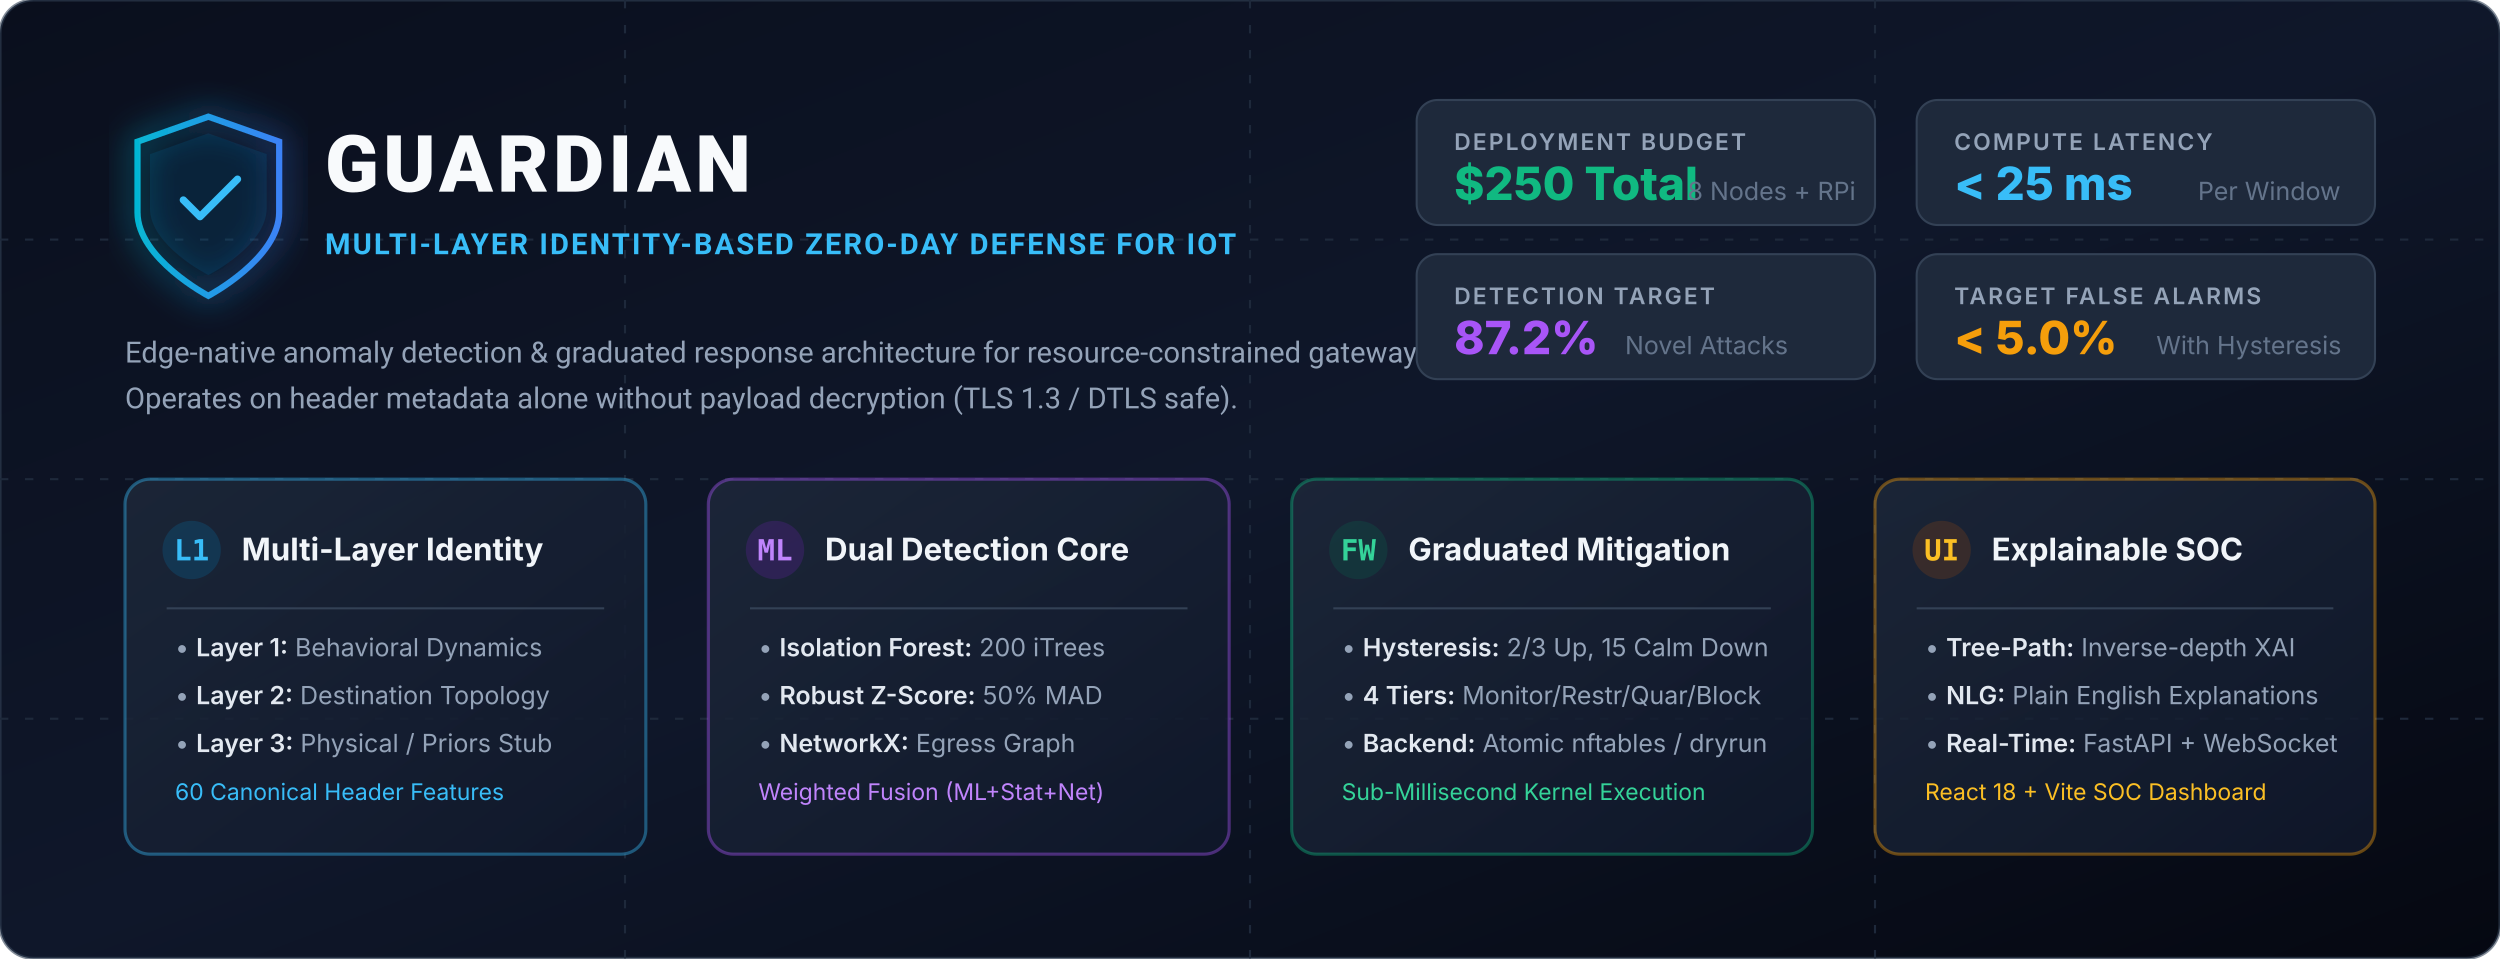
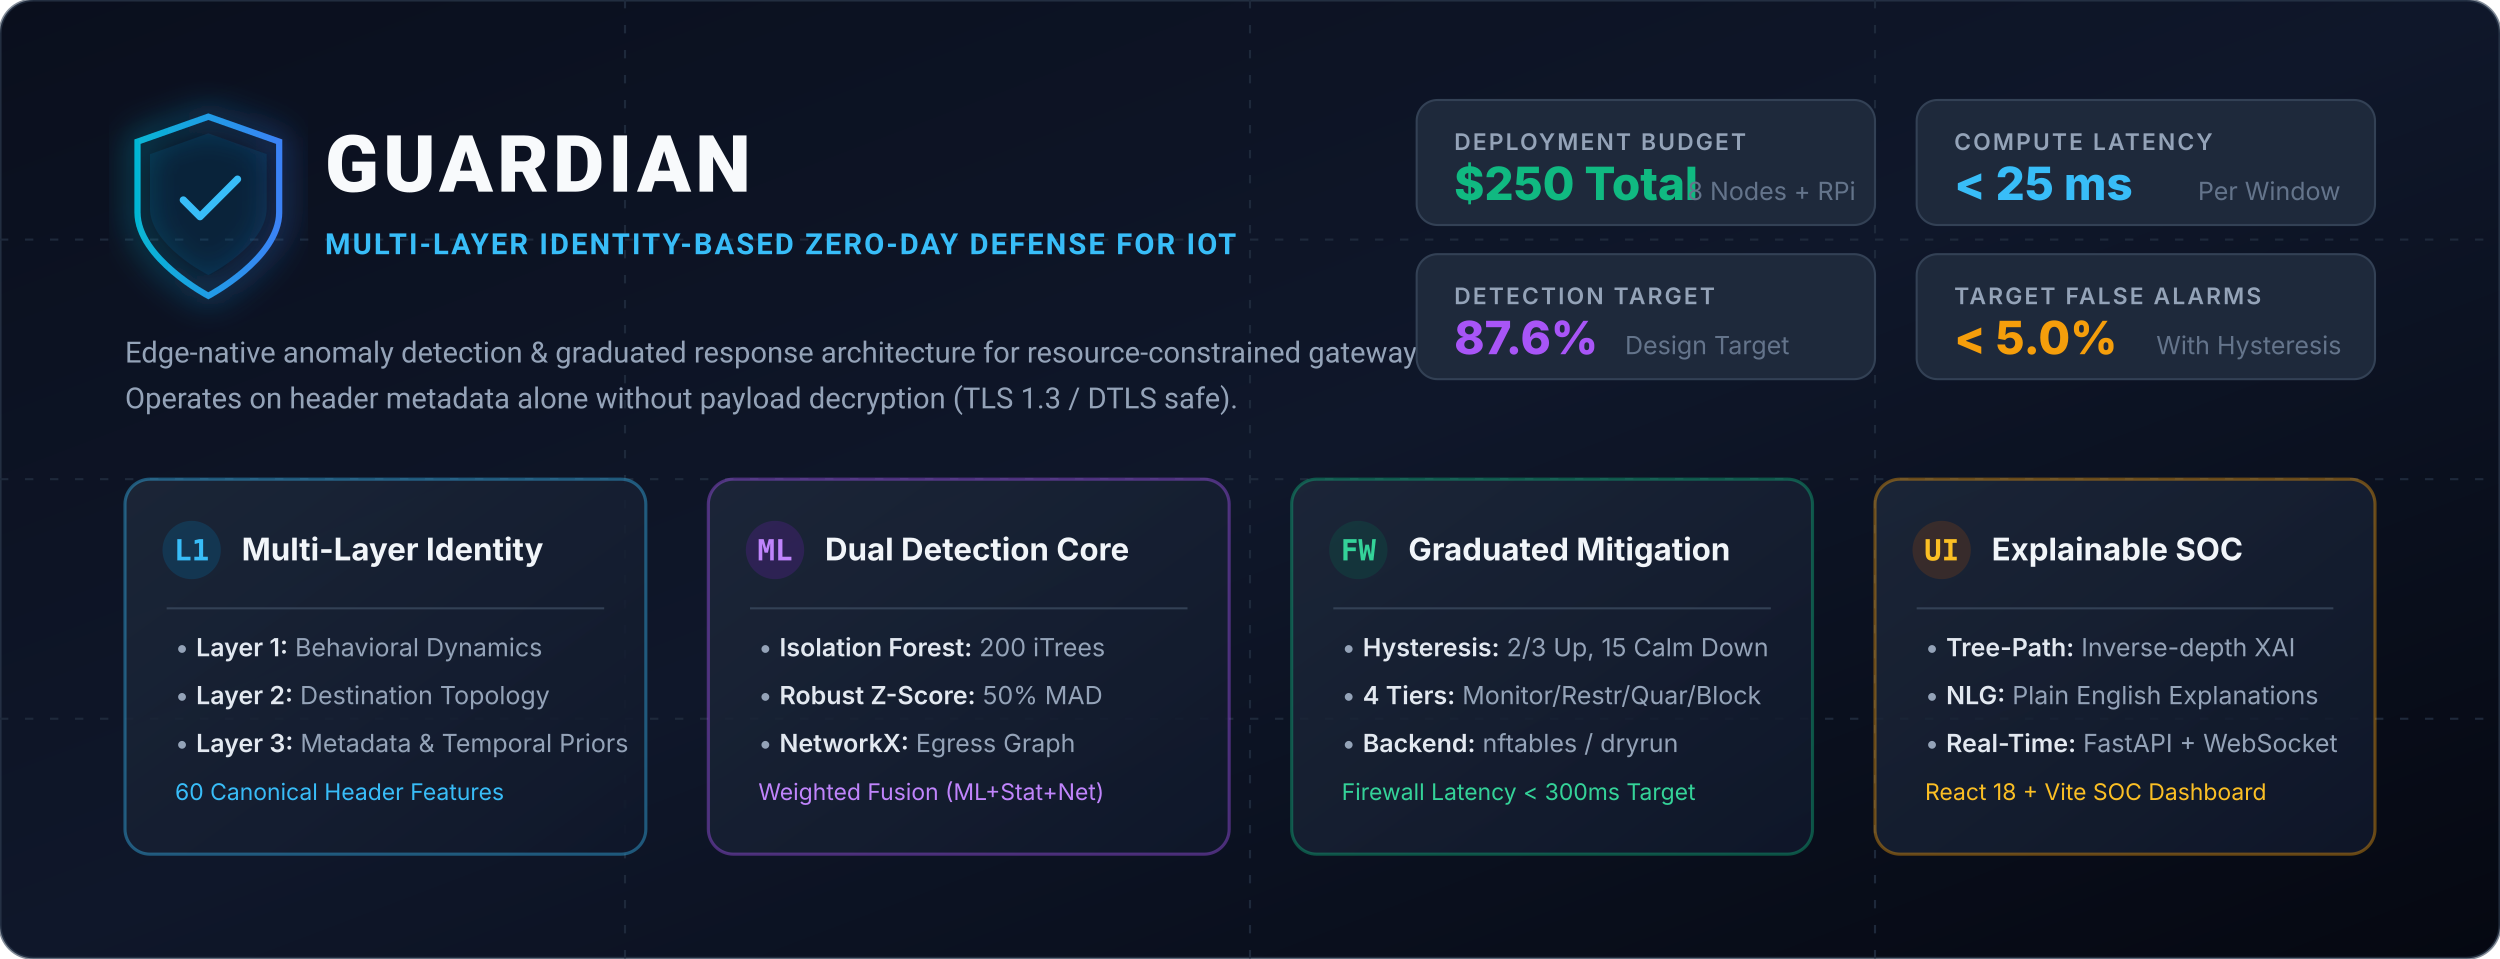
<svg xmlns="http://www.w3.org/2000/svg" viewBox="0 0 1200 460" width="100%" height="100%">
  <defs>
    <linearGradient id="bg-grad" x1="0%" y1="0%" x2="100%" y2="100%">
      <stop offset="0%" stop-color="#0a0f1d" />
      <stop offset="50%" stop-color="#0f172a" />
      <stop offset="100%" stop-color="#050811" />
    </linearGradient>
    <linearGradient id="card-grad" x1="0%" y1="0%" x2="100%" y2="100%">
      <stop offset="0%" stop-color="#1e293b" stop-opacity="0.8" />
      <stop offset="100%" stop-color="#0f172a" stop-opacity="0.9" />
    </linearGradient>
    <linearGradient id="cyan-glow" x1="0%" y1="0%" x2="100%" y2="0%">
      <stop offset="0%" stop-color="#06b6d4" />
      <stop offset="100%" stop-color="#3b82f6" />
    </linearGradient>
    <linearGradient id="purple-glow" x1="0%" y1="0%" x2="100%" y2="0%">
      <stop offset="0%" stop-color="#8b5cf6" />
      <stop offset="100%" stop-color="#ec4899" />
    </linearGradient>
    <linearGradient id="emerald-glow" x1="0%" y1="0%" x2="100%" y2="0%">
      <stop offset="0%" stop-color="#10b981" />
      <stop offset="100%" stop-color="#06b6d4" />
    </linearGradient>
    <filter id="glow" x="-20%" y="-20%" width="140%" height="140%">
      <feGaussianBlur stdDeviation="8" result="blur" />
      <feComposite in="SourceGraphic" in2="blur" operator="over" />
    </filter>
  </defs>
  <rect width="1200" height="460" rx="16" fill="url(#bg-grad)" />
  <rect width="1200" height="460" rx="16" fill="none" stroke="#334155" stroke-width="1.5" stroke-opacity="0.6" />
  <path d="M 0,115 L 1200,115 M 0,230 L 1200,230 M 0,345 L 1200,345" stroke="#1e293b" stroke-width="1" stroke-dasharray="4,8" />
  <path d="M 300,0 L 300,460 M 600,0 L 600,460 M 900,0 L 900,460" stroke="#1e293b" stroke-width="1" stroke-dasharray="4,8" />
  <g transform="translate(60, 48)">
    <path d="M 40,8 L 74,20 L 74,54 C 74,76 40,94 40,94 C 40,94 6,76 6,54 L 6,20 Z" fill="none" stroke="url(#cyan-glow)" stroke-width="3" filter="url(#glow)" />
    <path d="M 40,16 L 68,26 L 68,52 C 68,70 40,84 40,84 C 40,84 12,70 12,52 L 12,26 Z" fill="#0369a1" fill-opacity="0.2" />
    <path d="M 28,48 L 36,56 L 54,38" fill="none" stroke="#38bdf8" stroke-width="3.5" stroke-linecap="round" stroke-linejoin="round" />
    <text x="96" y="44" font-family="-apple-system, BlinkMacSystemFont, 'Segoe UI', Roboto, sans-serif" font-size="38" font-weight="900" fill="#f8fafc" letter-spacing="2">GUARDIAN</text>
    <text x="96" y="74" font-family="-apple-system, BlinkMacSystemFont, 'Segoe UI', Roboto, sans-serif" font-size="14" font-weight="600" fill="#38bdf8" letter-spacing="1">MULTI-LAYER IDENTITY-BASED ZERO-DAY DEFENSE FOR IOT</text>
    <text x="0" y="126" font-family="-apple-system, BlinkMacSystemFont, 'Segoe UI', Roboto, sans-serif" font-size="14" fill="#94a3b8" width="500">
      Edge-native anomaly detection &amp; graduated response architecture for resource-constrained gateways.
    </text>
    <text x="0" y="148" font-family="-apple-system, BlinkMacSystemFont, 'Segoe UI', Roboto, sans-serif" font-size="14" fill="#94a3b8">
      Operates on header metadata alone without payload decryption (TLS 1.3 / DTLS safe).
    </text>
  </g>
  <g transform="translate(60, 230)">
    <rect width="250" height="180" rx="12" fill="url(#card-grad)" stroke="#38bdf8" stroke-width="1.5" stroke-opacity="0.4" />
    <circle cx="32" cy="34" r="14" fill="#0284c7" fill-opacity="0.2" />
    <text x="32" y="39" font-family="monospace" font-size="14" font-weight="bold" fill="#38bdf8" text-anchor="middle">L1</text>
    <text x="56" y="39" font-family="-apple-system, BlinkMacSystemFont, sans-serif" font-size="15" font-weight="bold" fill="#f1f5f9">Multi-Layer Identity</text>
    <path d="M 20,62 L 230,62" stroke="#334155" stroke-width="1" />
    <text x="24" y="85" font-family="-apple-system, BlinkMacSystemFont, sans-serif" font-size="12" fill="#94a3b8">• <tspan fill="#e2e8f0" font-weight="600">Layer 1:</tspan> Behavioral Dynamics</text>
    <text x="24" y="108" font-family="-apple-system, BlinkMacSystemFont, sans-serif" font-size="12" fill="#94a3b8">• <tspan fill="#e2e8f0" font-weight="600">Layer 2:</tspan> Destination Topology</text>
-     <text x="24" y="131" font-family="-apple-system, BlinkMacSystemFont, sans-serif" font-size="12" fill="#94a3b8">• <tspan fill="#e2e8f0" font-weight="600">Layer 3:</tspan> Physical / Priors Stub</text>
+     <text x="24" y="131" font-family="-apple-system, BlinkMacSystemFont, sans-serif" font-size="12" fill="#94a3b8">• <tspan fill="#e2e8f0" font-weight="600">Layer 3:</tspan> Metadata &amp; Temporal Priors</text>
    <text x="24" y="154" font-family="-apple-system, BlinkMacSystemFont, sans-serif" font-size="11" fill="#38bdf8">60 Canonical Header Features</text>
  </g>
  <g transform="translate(340, 230)">
    <rect width="250" height="180" rx="12" fill="url(#card-grad)" stroke="#a855f7" stroke-width="1.5" stroke-opacity="0.4" />
    <circle cx="32" cy="34" r="14" fill="#7e22ce" fill-opacity="0.2" />
    <text x="32" y="39" font-family="monospace" font-size="14" font-weight="bold" fill="#c084fc" text-anchor="middle">ML</text>
    <text x="56" y="39" font-family="-apple-system, BlinkMacSystemFont, sans-serif" font-size="15" font-weight="bold" fill="#f1f5f9">Dual Detection Core</text>
    <path d="M 20,62 L 230,62" stroke="#334155" stroke-width="1" />
    <text x="24" y="85" font-family="-apple-system, BlinkMacSystemFont, sans-serif" font-size="12" fill="#94a3b8">• <tspan fill="#e2e8f0" font-weight="600">Isolation Forest:</tspan> 200 iTrees</text>
    <text x="24" y="108" font-family="-apple-system, BlinkMacSystemFont, sans-serif" font-size="12" fill="#94a3b8">• <tspan fill="#e2e8f0" font-weight="600">Robust Z-Score:</tspan> 50% MAD</text>
    <text x="24" y="131" font-family="-apple-system, BlinkMacSystemFont, sans-serif" font-size="12" fill="#94a3b8">• <tspan fill="#e2e8f0" font-weight="600">NetworkX:</tspan> Egress Graph</text>
    <text x="24" y="154" font-family="-apple-system, BlinkMacSystemFont, sans-serif" font-size="11" fill="#c084fc">Weighted Fusion (ML+Stat+Net)</text>
  </g>
  <g transform="translate(620, 230)">
    <rect width="250" height="180" rx="12" fill="url(#card-grad)" stroke="#10b981" stroke-width="1.5" stroke-opacity="0.4" />
    <circle cx="32" cy="34" r="14" fill="#047857" fill-opacity="0.2" />
    <text x="32" y="39" font-family="monospace" font-size="14" font-weight="bold" fill="#34d399" text-anchor="middle">FW</text>
    <text x="56" y="39" font-family="-apple-system, BlinkMacSystemFont, sans-serif" font-size="15" font-weight="bold" fill="#f1f5f9">Graduated Mitigation</text>
    <path d="M 20,62 L 230,62" stroke="#334155" stroke-width="1" />
    <text x="24" y="85" font-family="-apple-system, BlinkMacSystemFont, sans-serif" font-size="12" fill="#94a3b8">• <tspan fill="#e2e8f0" font-weight="600">Hysteresis:</tspan> 2/3 Up, 15 Calm Down</text>
    <text x="24" y="108" font-family="-apple-system, BlinkMacSystemFont, sans-serif" font-size="12" fill="#94a3b8">• <tspan fill="#e2e8f0" font-weight="600">4 Tiers:</tspan> Monitor/Restr/Quar/Block</text>
-     <text x="24" y="131" font-family="-apple-system, BlinkMacSystemFont, sans-serif" font-size="12" fill="#94a3b8">• <tspan fill="#e2e8f0" font-weight="600">Backend:</tspan> Atomic nftables / dryrun</text>
-     <text x="24" y="154" font-family="-apple-system, BlinkMacSystemFont, sans-serif" font-size="11" fill="#34d399">Sub-Millisecond Kernel Execution</text>
+     <text x="24" y="131" font-family="-apple-system, BlinkMacSystemFont, sans-serif" font-size="12" fill="#94a3b8">• <tspan fill="#e2e8f0" font-weight="600">Backend:</tspan> nftables / dryrun</text>
+     <text x="24" y="154" font-family="-apple-system, BlinkMacSystemFont, sans-serif" font-size="11" fill="#34d399">Firewall Latency &lt; 300ms Target</text>
  </g>
  <g transform="translate(900, 230)">
    <rect width="240" height="180" rx="12" fill="url(#card-grad)" stroke="#f59e0b" stroke-width="1.5" stroke-opacity="0.4" />
    <circle cx="32" cy="34" r="14" fill="#b45309" fill-opacity="0.2" />
    <text x="32" y="39" font-family="monospace" font-size="14" font-weight="bold" fill="#fbbf24" text-anchor="middle">UI</text>
    <text x="56" y="39" font-family="-apple-system, BlinkMacSystemFont, sans-serif" font-size="15" font-weight="bold" fill="#f1f5f9">Explainable SOC</text>
    <path d="M 20,62 L 220,62" stroke="#334155" stroke-width="1" />
    <text x="24" y="85" font-family="-apple-system, BlinkMacSystemFont, sans-serif" font-size="12" fill="#94a3b8">• <tspan fill="#e2e8f0" font-weight="600">Tree-Path:</tspan> Inverse-depth XAI</text>
    <text x="24" y="108" font-family="-apple-system, BlinkMacSystemFont, sans-serif" font-size="12" fill="#94a3b8">• <tspan fill="#e2e8f0" font-weight="600">NLG:</tspan> Plain English Explanations</text>
    <text x="24" y="131" font-family="-apple-system, BlinkMacSystemFont, sans-serif" font-size="12" fill="#94a3b8">• <tspan fill="#e2e8f0" font-weight="600">Real-Time:</tspan> FastAPI + WebSocket</text>
    <text x="24" y="154" font-family="-apple-system, BlinkMacSystemFont, sans-serif" font-size="11" fill="#fbbf24">React 18 + Vite SOC Dashboard</text>
  </g>
  <g transform="translate(680, 48)">
    <rect x="0" y="0" width="220" height="60" rx="10" fill="#1e293b" stroke="#334155" stroke-width="1" />
    <text x="18" y="24" font-family="-apple-system, BlinkMacSystemFont, sans-serif" font-size="11" font-weight="600" fill="#94a3b8" letter-spacing="1">DEPLOYMENT BUDGET</text>
    <text x="18" y="48" font-family="-apple-system, BlinkMacSystemFont, sans-serif" font-size="22" font-weight="800" fill="#10b981">$250 Total</text>
    <text x="130" y="48" font-family="-apple-system, BlinkMacSystemFont, sans-serif" font-size="12" fill="#64748b">8 Nodes + RPi</text>
    <rect x="240" y="0" width="220" height="60" rx="10" fill="#1e293b" stroke="#334155" stroke-width="1" />
    <text x="258" y="24" font-family="-apple-system, BlinkMacSystemFont, sans-serif" font-size="11" font-weight="600" fill="#94a3b8" letter-spacing="1">COMPUTE LATENCY</text>
    <text x="258" y="48" font-family="-apple-system, BlinkMacSystemFont, sans-serif" font-size="22" font-weight="800" fill="#38bdf8">&lt; 25 ms</text>
    <text x="375" y="48" font-family="-apple-system, BlinkMacSystemFont, sans-serif" font-size="12" fill="#64748b">Per Window</text>
    <rect x="0" y="74" width="220" height="60" rx="10" fill="#1e293b" stroke="#334155" stroke-width="1" />
    <text x="18" y="98" font-family="-apple-system, BlinkMacSystemFont, sans-serif" font-size="11" font-weight="600" fill="#94a3b8" letter-spacing="1">DETECTION TARGET</text>
-     <text x="18" y="122" font-family="-apple-system, BlinkMacSystemFont, sans-serif" font-size="22" font-weight="800" fill="#a855f7">87.2%</text>
-     <text x="100" y="122" font-family="-apple-system, BlinkMacSystemFont, sans-serif" font-size="12" fill="#64748b">Novel Attacks</text>
+     <text x="18" y="122" font-family="-apple-system, BlinkMacSystemFont, sans-serif" font-size="22" font-weight="800" fill="#a855f7">87.6%</text>
+     <text x="100" y="122" font-family="-apple-system, BlinkMacSystemFont, sans-serif" font-size="12" fill="#64748b">Design Target</text>
    <rect x="240" y="74" width="220" height="60" rx="10" fill="#1e293b" stroke="#334155" stroke-width="1" />
    <text x="258" y="98" font-family="-apple-system, BlinkMacSystemFont, sans-serif" font-size="11" font-weight="600" fill="#94a3b8" letter-spacing="1">TARGET FALSE ALARMS</text>
    <text x="258" y="122" font-family="-apple-system, BlinkMacSystemFont, sans-serif" font-size="22" font-weight="800" fill="#f59e0b">&lt; 5.0%</text>
    <text x="355" y="122" font-family="-apple-system, BlinkMacSystemFont, sans-serif" font-size="12" fill="#64748b">With Hysteresis</text>
  </g>
</svg>
